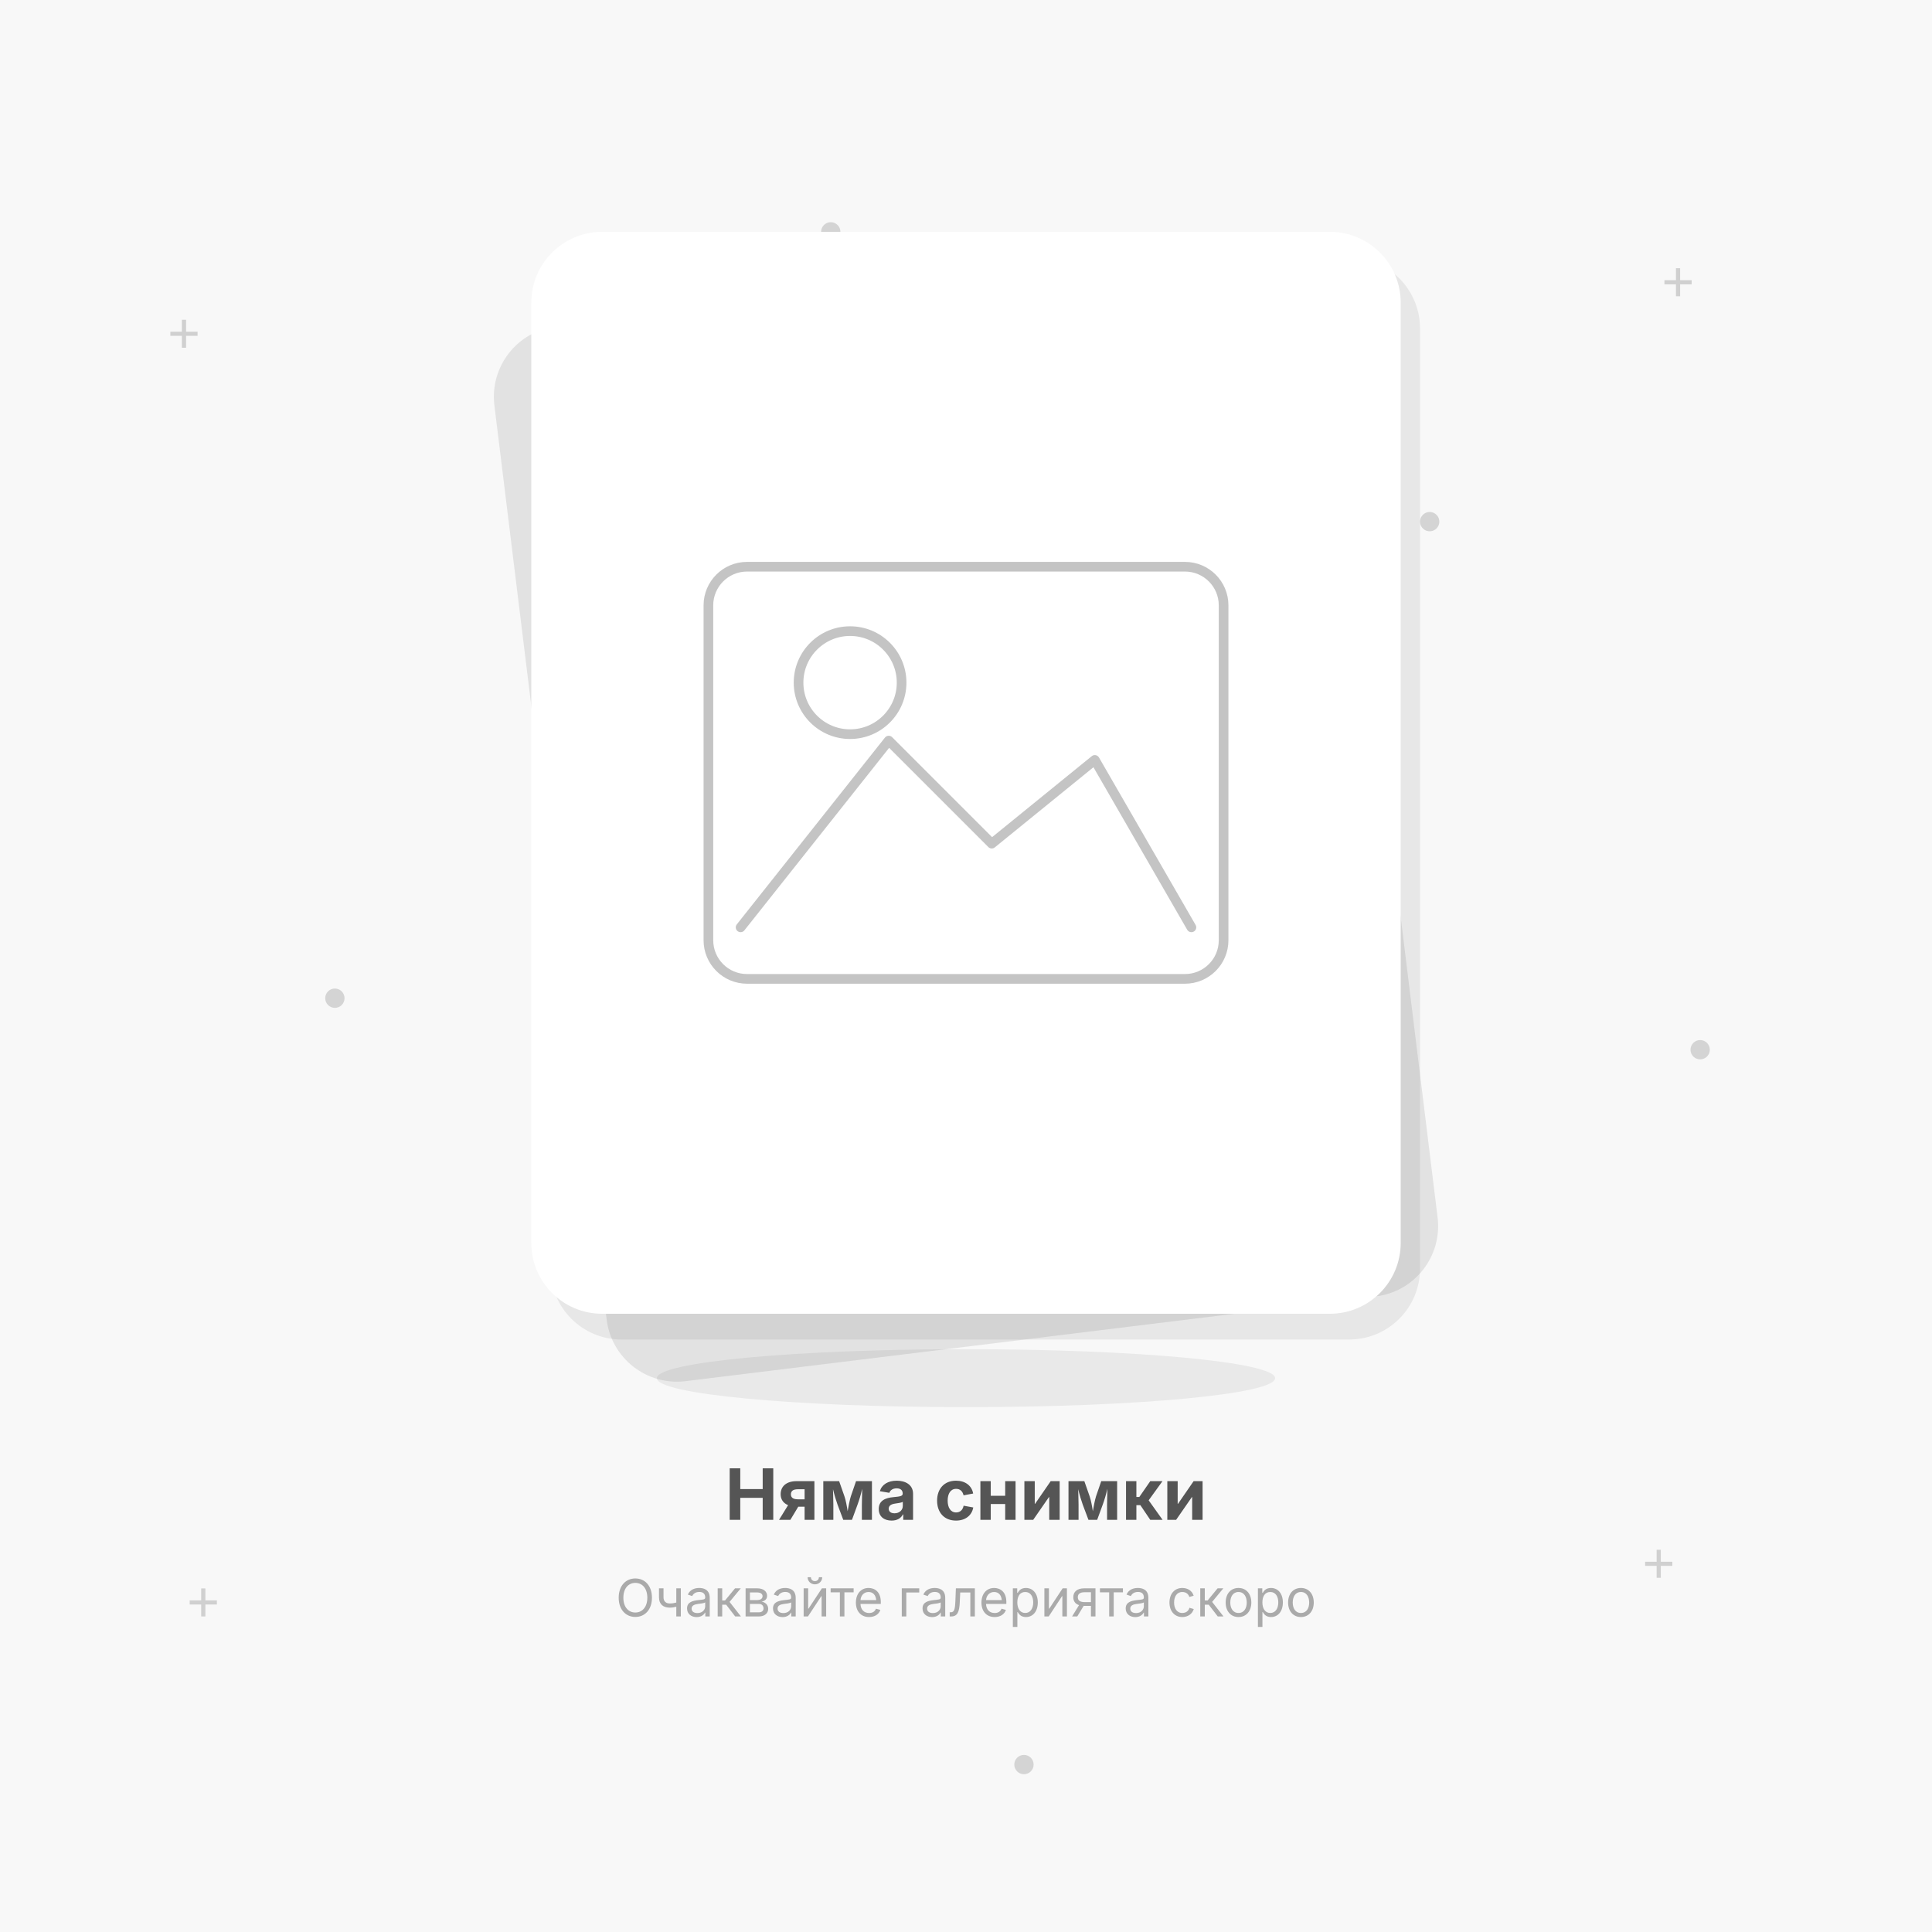
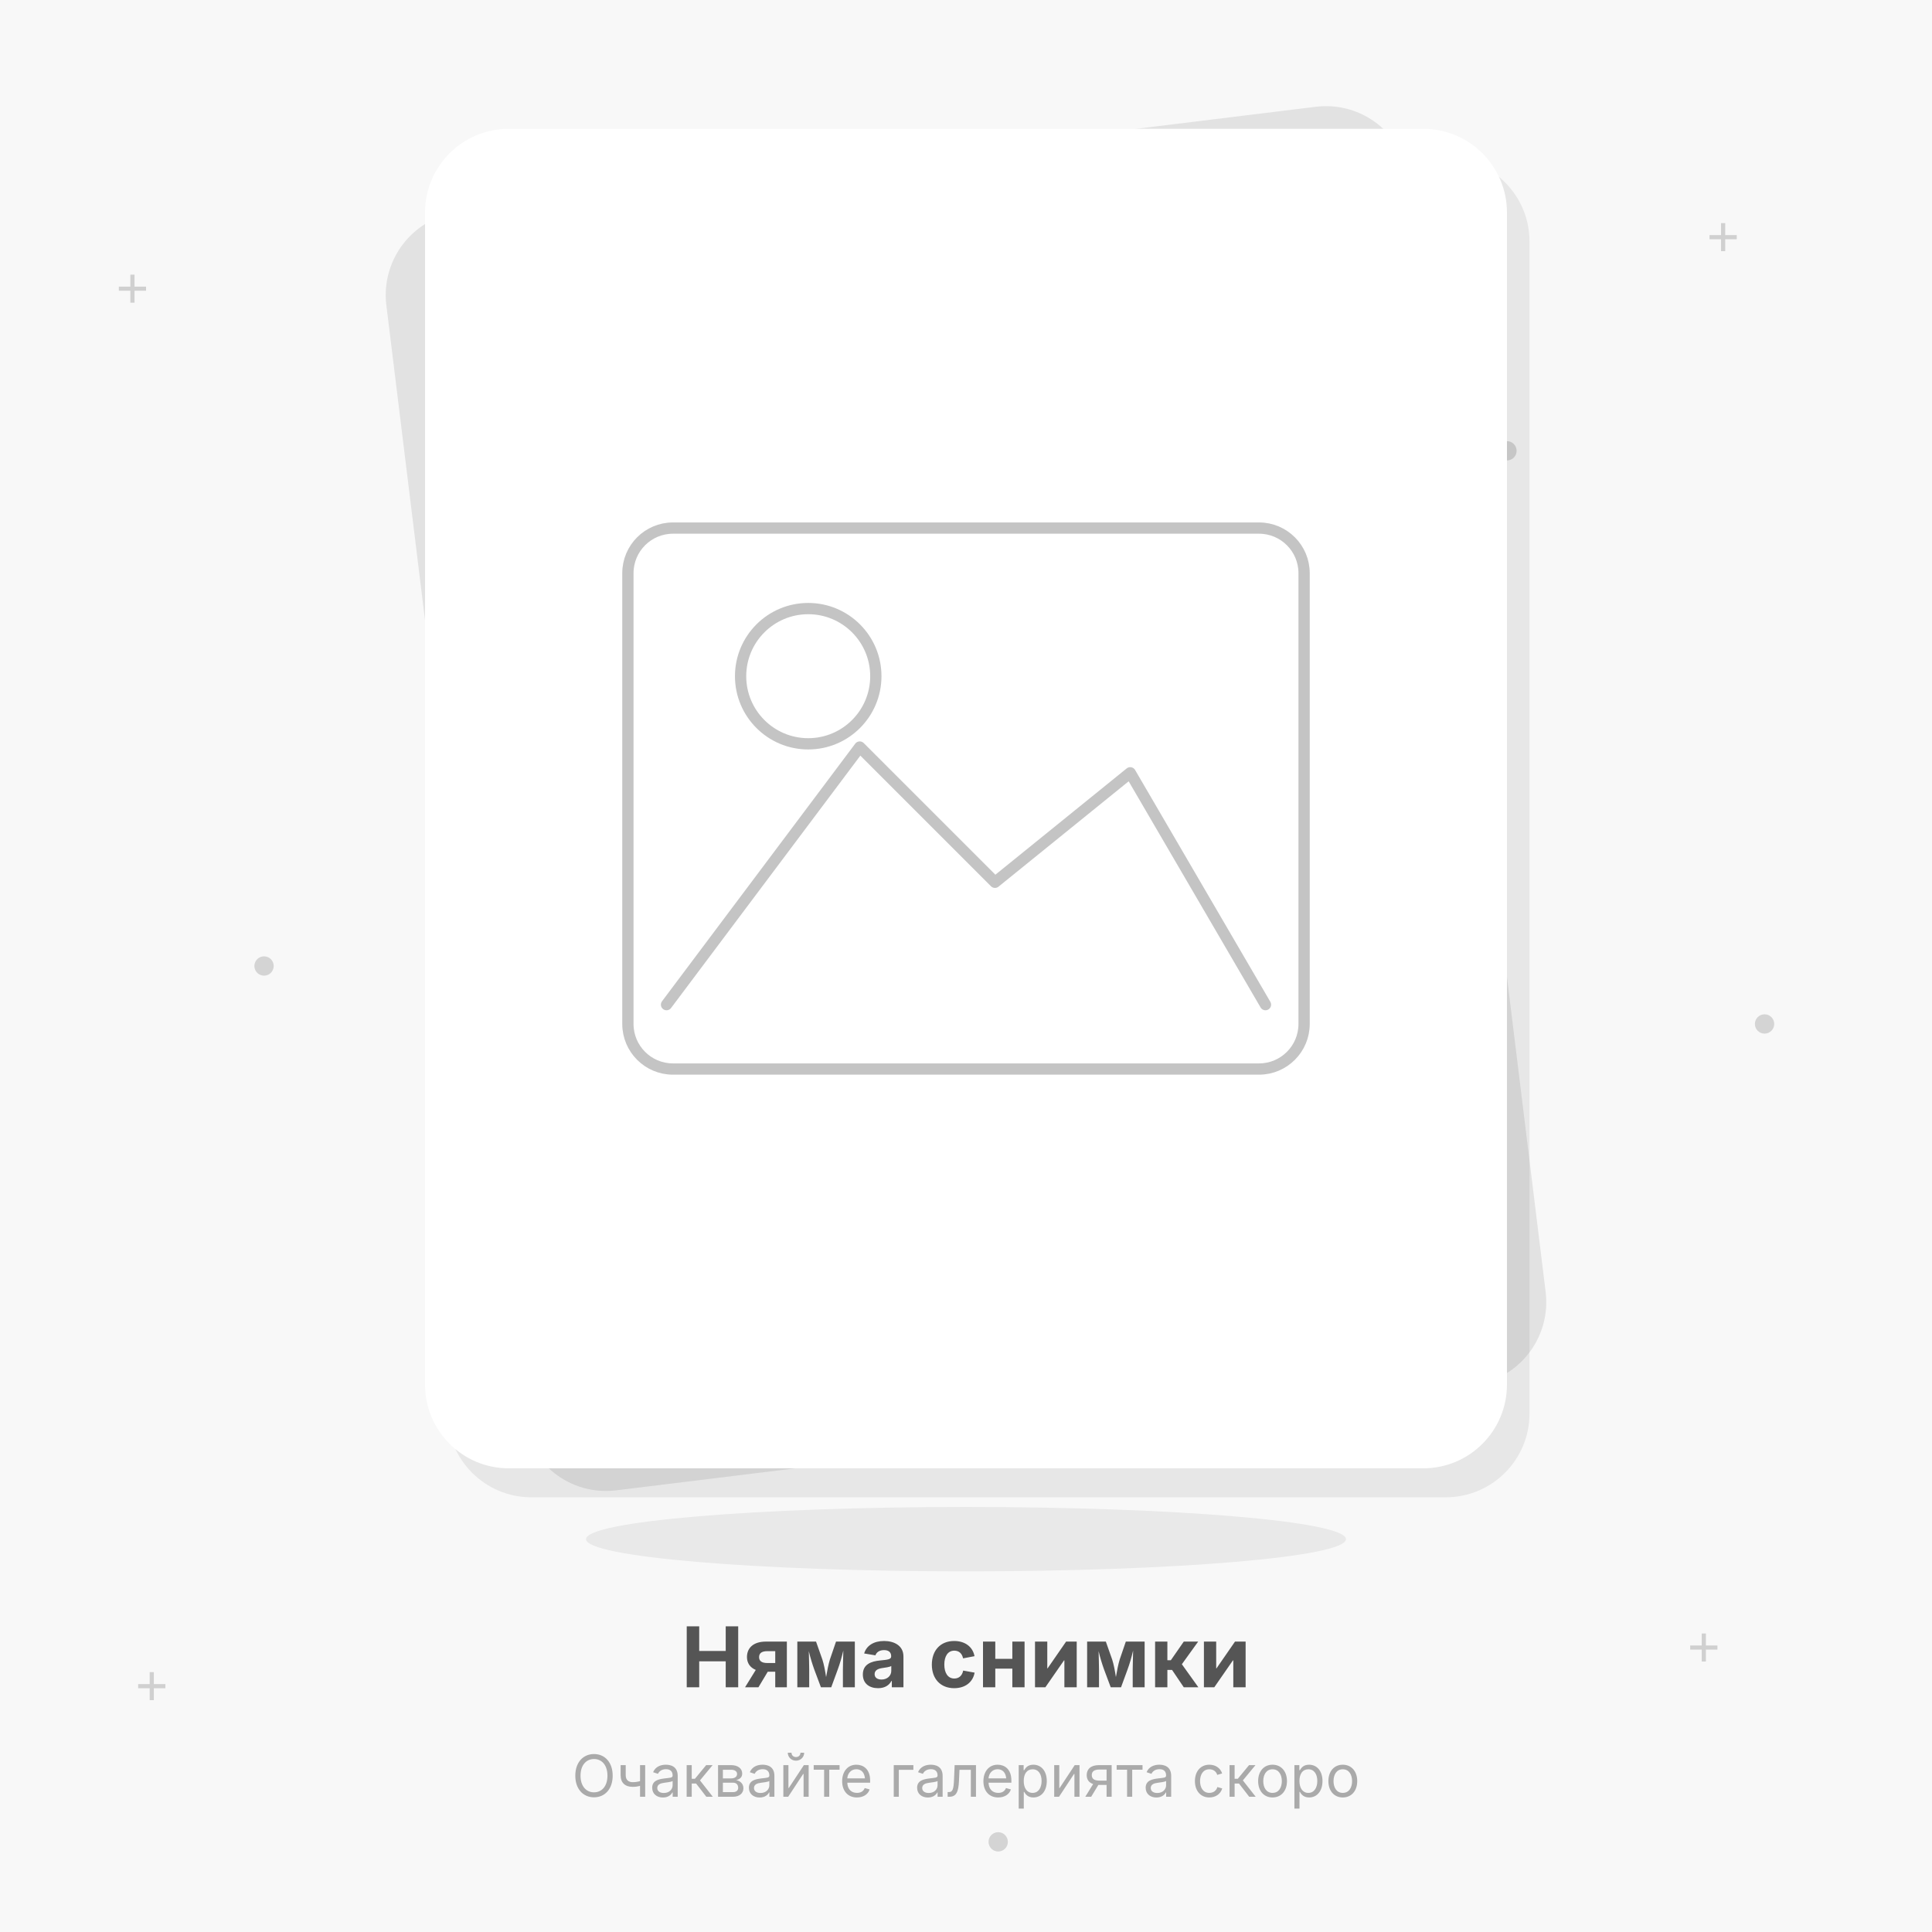
<svg xmlns="http://www.w3.org/2000/svg" width="600" height="600" viewBox="0 0 600 600">
  <rect width="600" height="600" fill="#F8F8F8" />
-   <text x="52" y="110" font-size="18" fill="#D0D0D0" font-family="sans-serif" font-weight="300">+</text>
-   <text x="516" y="94" font-size="18" fill="#D0D0D0" font-family="sans-serif" font-weight="300">+</text>
-   <text x="58" y="504" font-size="18" fill="#D0D0D0" font-family="sans-serif" font-weight="300">+</text>
-   <text x="510" y="492" font-size="18" fill="#D0D0D0" font-family="sans-serif" font-weight="300">+</text>
-   <circle cx="258" cy="72" r="3" fill="#D4D4D4" />
-   <circle cx="444" cy="162" r="3" fill="#D4D4D4" />
-   <circle cx="104" cy="310" r="3" fill="#D4D4D4" />
-   <circle cx="528" cy="326" r="3" fill="#D4D4D4" />
-   <circle cx="318" cy="548" r="3" fill="#D4D4D4" />
-   <g transform="translate(300,252) rotate(-7) translate(-130,-165)">
-     <rect width="260" height="330" rx="22" fill="#E2E2E2" />
+   <text x="36" y="96" font-size="18" fill="#D0D0D0" font-family="sans-serif" font-weight="300">+</text>
+   <text x="530" y="80" font-size="18" fill="#D0D0D0" font-family="sans-serif" font-weight="300">+</text>
+   <text x="42" y="530" font-size="18" fill="#D0D0D0" font-family="sans-serif" font-weight="300">+</text>
+   <text x="524" y="518" font-size="18" fill="#D0D0D0" font-family="sans-serif" font-weight="300">+</text>
+   <circle cx="270" cy="52" r="3" fill="#D4D4D4" />
+   <circle cx="468" cy="140" r="3" fill="#D4D4D4" />
+   <circle cx="82" cy="300" r="3" fill="#D4D4D4" />
+   <circle cx="548" cy="318" r="3" fill="#D4D4D4" />
+   <circle cx="310" cy="572" r="3" fill="#D4D4D4" />
+   <g transform="translate(300,248) rotate(-7) translate(-160,-200)">
+     <rect width="320" height="400" rx="26" fill="#E2E2E2" />
  </g>
-   <rect x="165" y="72" width="270" height="336" rx="22" fill="rgba(0,0,0,0.07)" transform="translate(6,8)" />
-   <rect x="165" y="72" width="270" height="336" rx="22" fill="#FFFFFF" />
-   <g transform="translate(220,176)">
-     <rect x="0" y="0" width="160" height="128" rx="12" fill="none" stroke="#C4C4C4" stroke-width="3" />
-     <circle cx="44" cy="36" r="16" fill="none" stroke="#C4C4C4" stroke-width="3" />
-     <polyline points="10,112 56,54 88,86 120,60 150,112" fill="none" stroke="#C4C4C4" stroke-width="3" stroke-linejoin="round" stroke-linecap="round" />
+   <rect x="132" y="40" width="336" height="416" rx="26" fill="rgba(0,0,0,0.07)" transform="translate(7,9)" />
+   <rect x="132" y="40" width="336" height="416" rx="26" fill="#FFFFFF" />
+   <g transform="translate(195,164)">
+     <rect x="0" y="0" width="210" height="168" rx="14" fill="none" stroke="#C4C4C4" stroke-width="3.5" />
+     <circle cx="56" cy="46" r="21" fill="none" stroke="#C4C4C4" stroke-width="3.5" />
+     <polyline points="12,148 72,68 114,110 156,76 198,148" fill="none" stroke="#C4C4C4" stroke-width="3.5" stroke-linejoin="round" stroke-linecap="round" />
  </g>
-   <ellipse cx="300" cy="428" rx="96" ry="9" fill="rgba(0,0,0,0.06)" />
-   <text x="300" y="472" text-anchor="middle" font-family="-apple-system, BlinkMacSystemFont, 'Segoe UI', sans-serif" font-size="22" font-weight="700" fill="#555555">Няма снимки</text>
-   <text x="300" y="502" text-anchor="middle" font-family="-apple-system, BlinkMacSystemFont, 'Segoe UI', sans-serif" font-size="16" fill="#AAAAAA">Очаквайте галерията скоро</text>
+   <ellipse cx="300" cy="478" rx="118" ry="10" fill="rgba(0,0,0,0.06)" />
+   <text x="300" y="524" text-anchor="middle" font-family="-apple-system, BlinkMacSystemFont, 'Segoe UI', sans-serif" font-size="26" font-weight="700" fill="#555555">Няма снимки</text>
+   <text x="300" y="558" text-anchor="middle" font-family="-apple-system, BlinkMacSystemFont, 'Segoe UI', sans-serif" font-size="18" fill="#AAAAAA">Очаквайте галерията скоро</text>
</svg>
